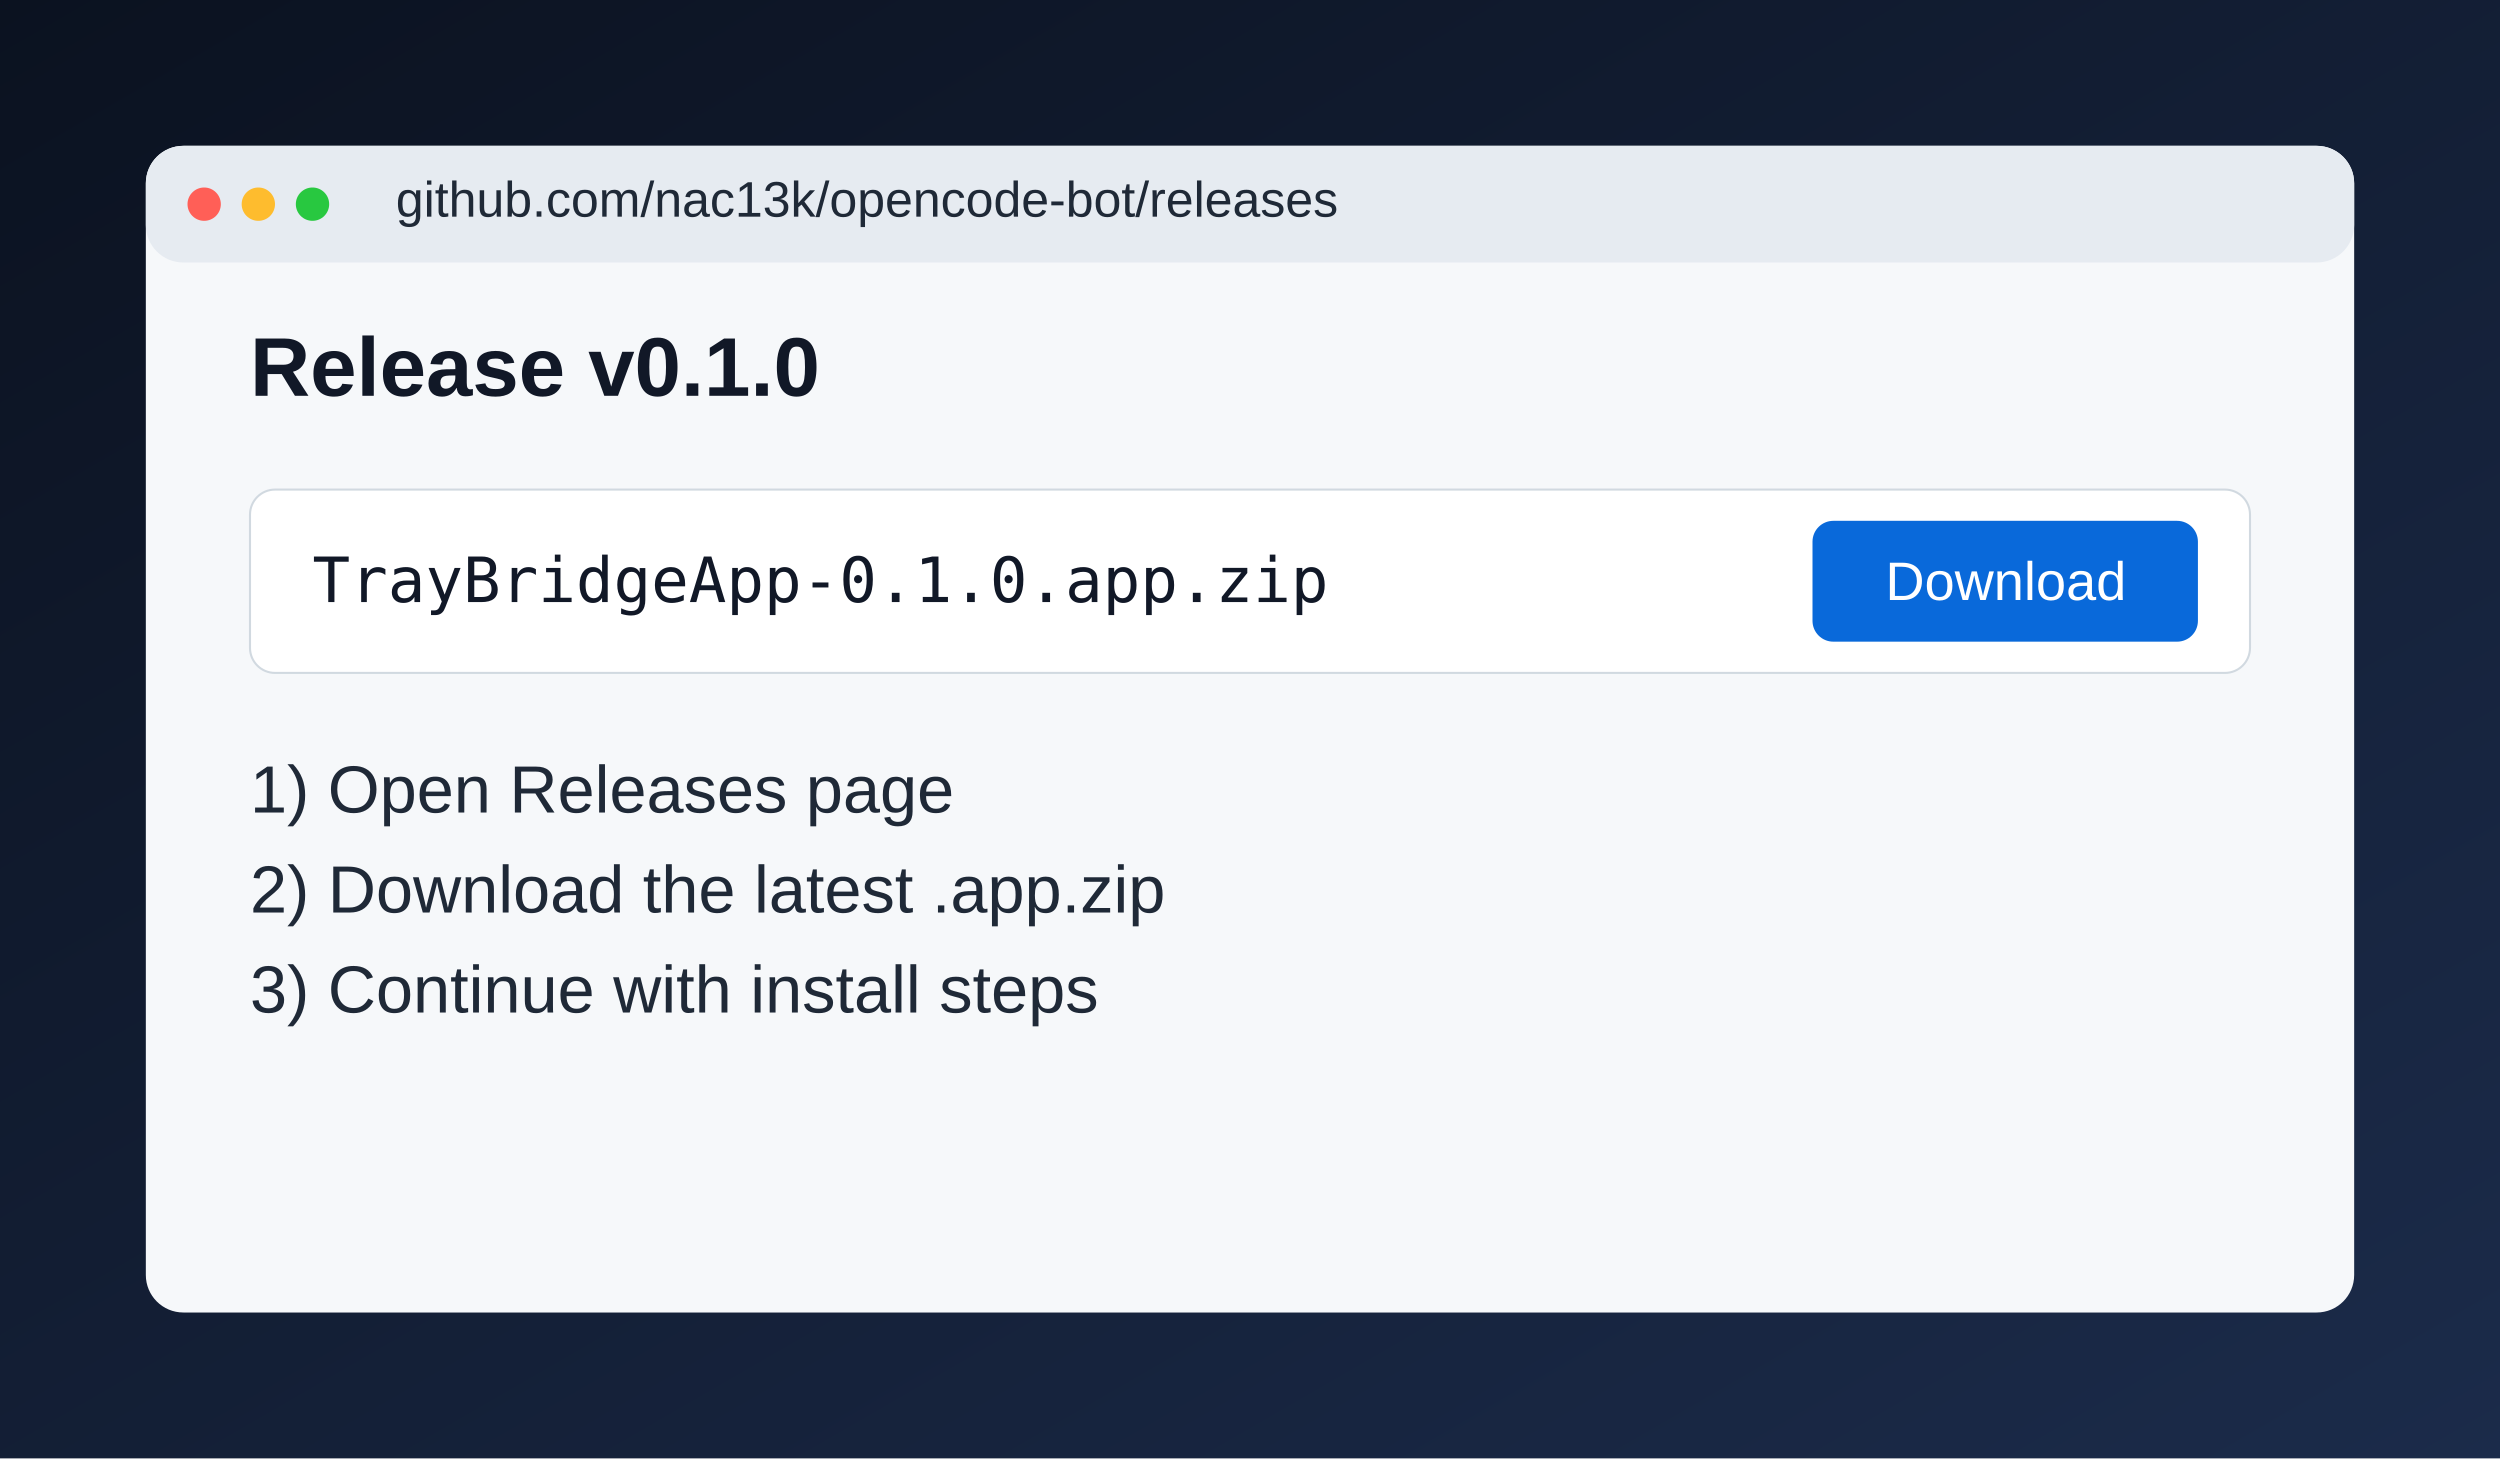
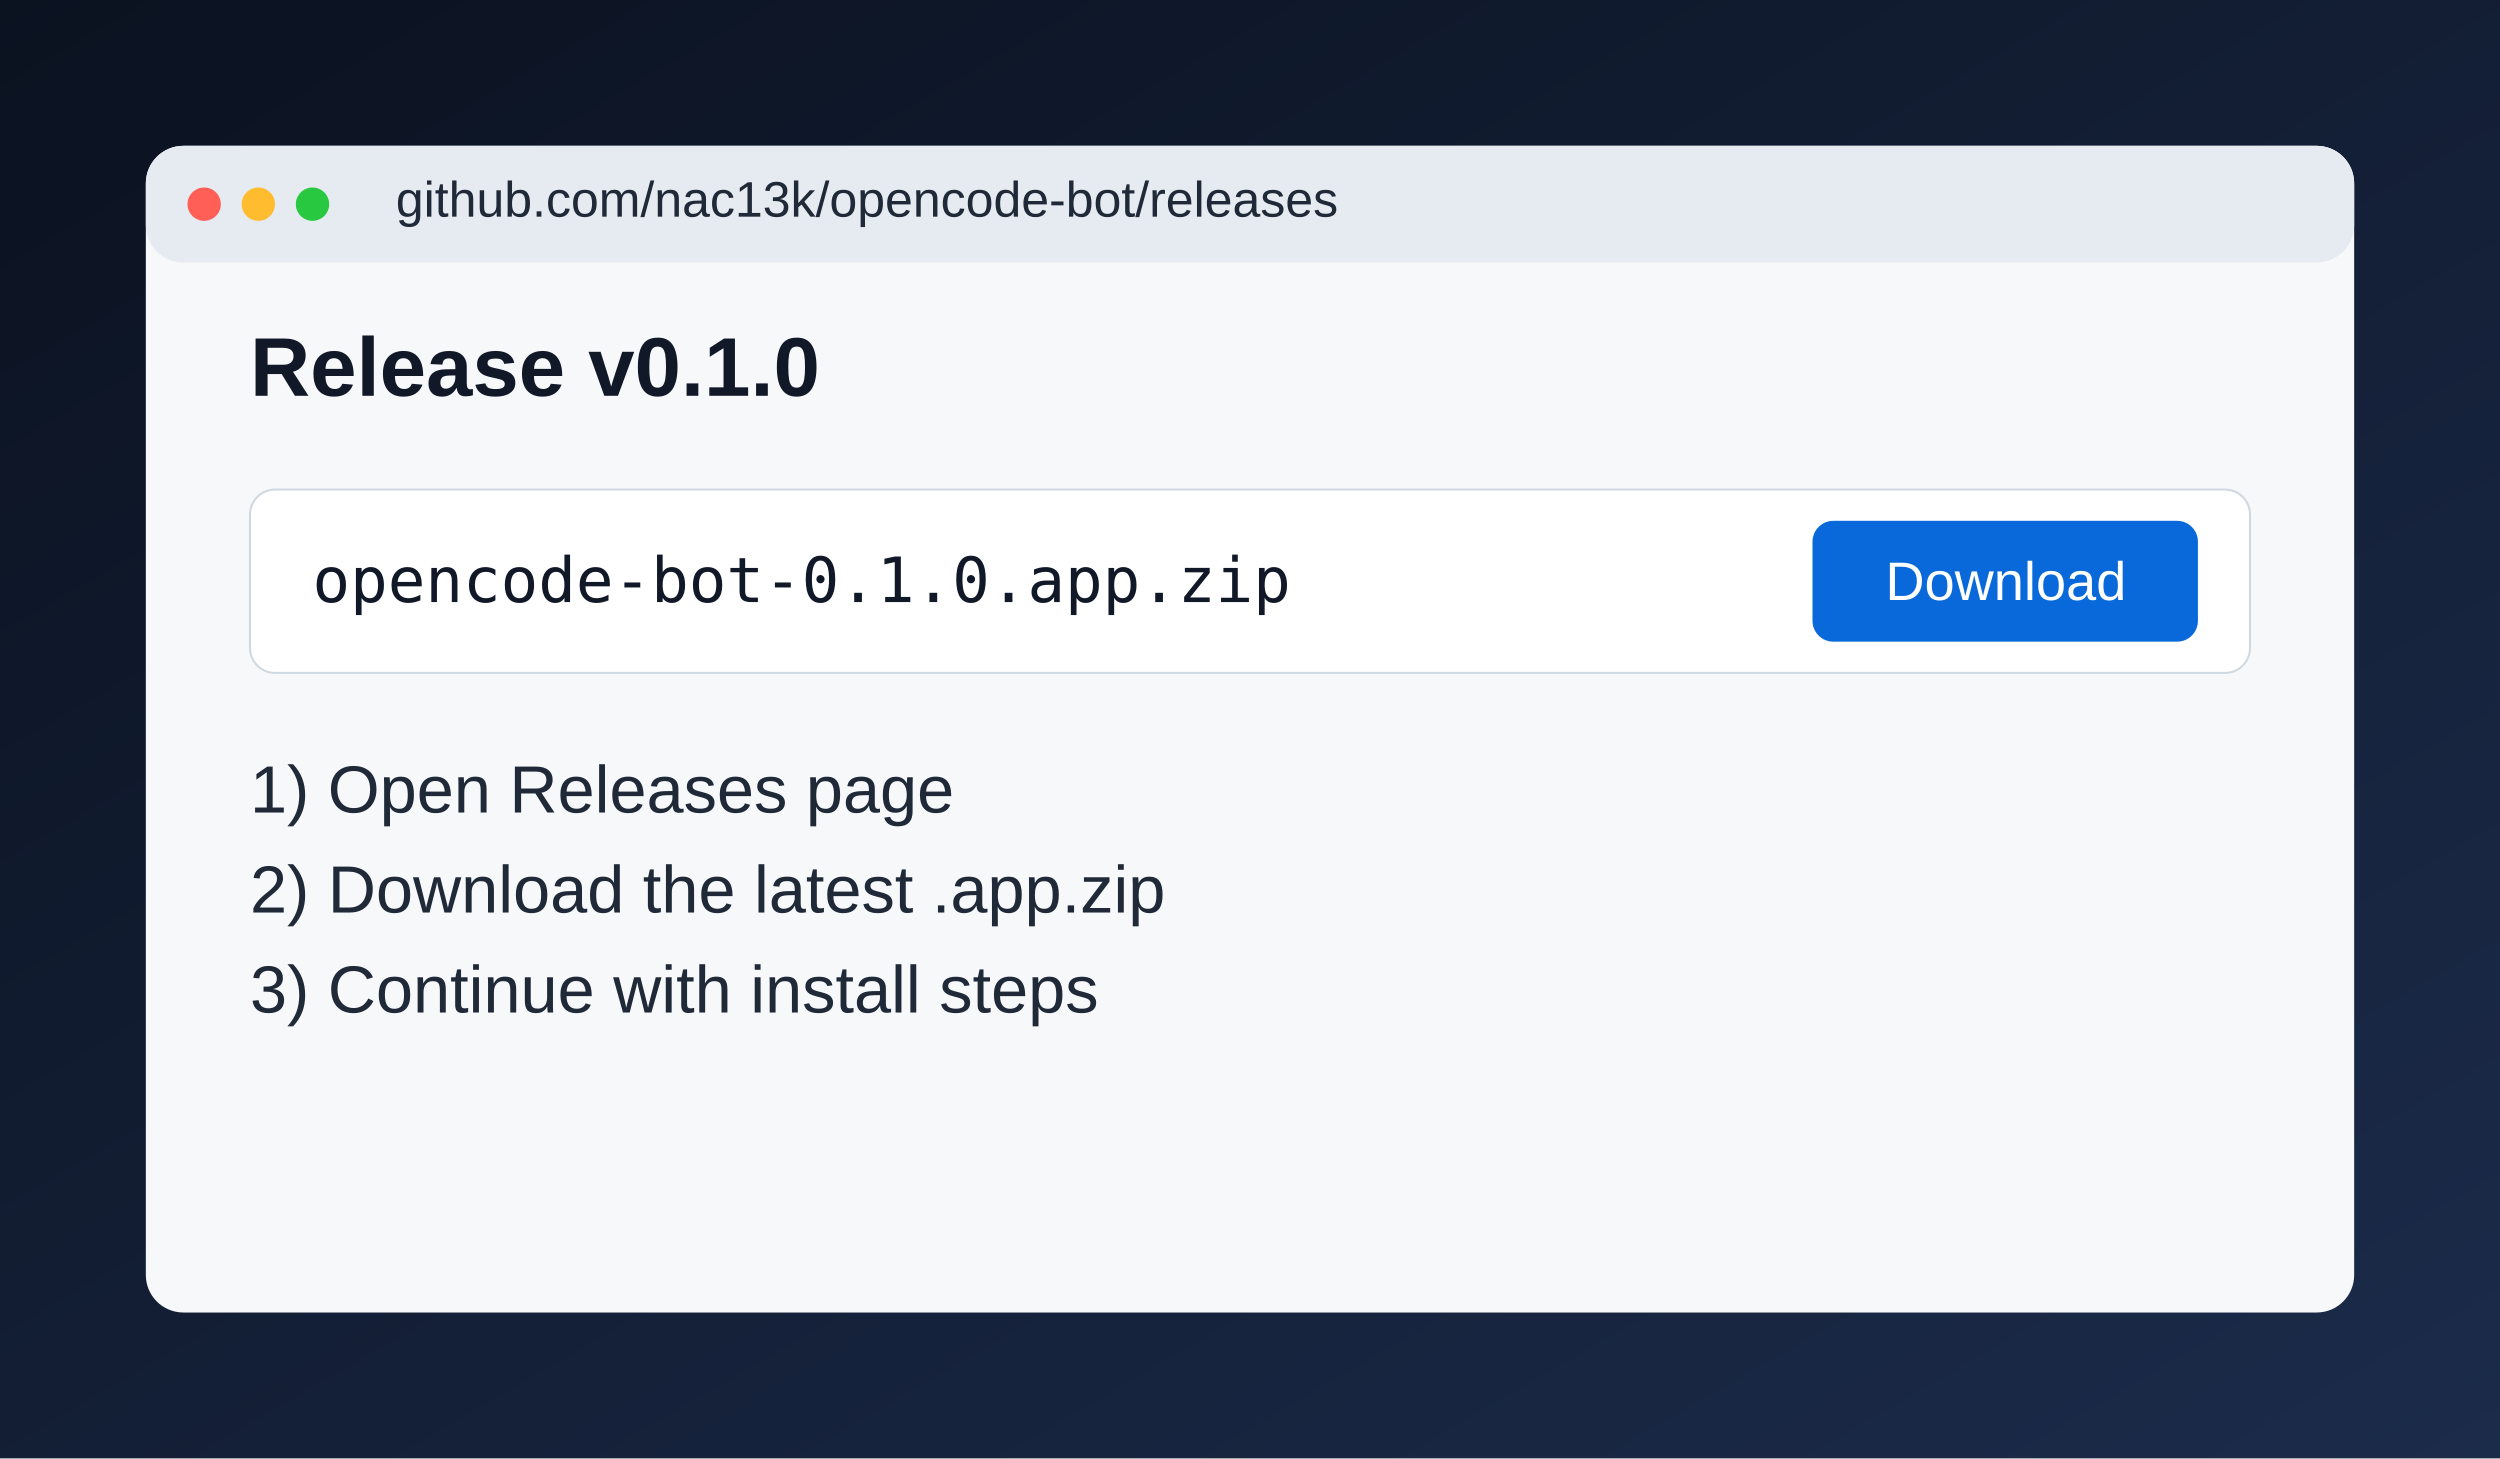
<svg xmlns="http://www.w3.org/2000/svg" width="1200" height="700" viewBox="0 0 1200 700" role="img" aria-label="Download release from GitHub">
  <defs>
    <linearGradient id="bg" x1="0" x2="1" y1="0" y2="1">
      <stop offset="0%" stop-color="#0b1220" />
      <stop offset="100%" stop-color="#1b2b4a" />
    </linearGradient>
  </defs>
  <rect width="1200" height="700" fill="url(#bg)" />
  <rect x="70" y="70" width="1060" height="560" rx="18" fill="#f6f8fa" />
  <rect x="70" y="70" width="1060" height="56" rx="18" fill="#e6ebf1" />
  <circle cx="98" cy="98" r="8" fill="#ff5f57" />
  <circle cx="124" cy="98" r="8" fill="#febc2e" />
  <circle cx="150" cy="98" r="8" fill="#28c840" />
  <text x="190" y="104" font-family="SF Pro Display, Arial" font-size="24" fill="#1f2937">github.com/nac13k/opencode-bot/releases</text>
  <text x="120" y="190" font-family="SF Pro Display, Arial" font-size="40" font-weight="700" fill="#111827">Release v0.1.0</text>
  <rect x="120" y="235" width="960" height="88" rx="12" fill="#ffffff" stroke="#d1d9e0" />
-   <text x="150" y="289" font-family="SF Mono, Menlo, monospace" font-size="30" fill="#111827">TrayBridgeApp-0.1.0.app.zip</text>
+   <text x="150" y="289" font-family="SF Mono, Menlo, monospace" font-size="30" fill="#111827">opencode-bot-0.1.0.app.zip</text>
  <rect x="870" y="250" width="185" height="58" rx="10" fill="#0969da" />
  <text x="905" y="288" font-family="SF Pro Display, Arial" font-size="26" fill="#ffffff">Download</text>
  <text x="120" y="390" font-family="SF Pro Display, Arial" font-size="32" fill="#1f2937">1) Open Releases page</text>
  <text x="120" y="438" font-family="SF Pro Display, Arial" font-size="32" fill="#1f2937">2) Download the latest .app.zip</text>
  <text x="120" y="486" font-family="SF Pro Display, Arial" font-size="32" fill="#1f2937">3) Continue with install steps</text>
</svg>
